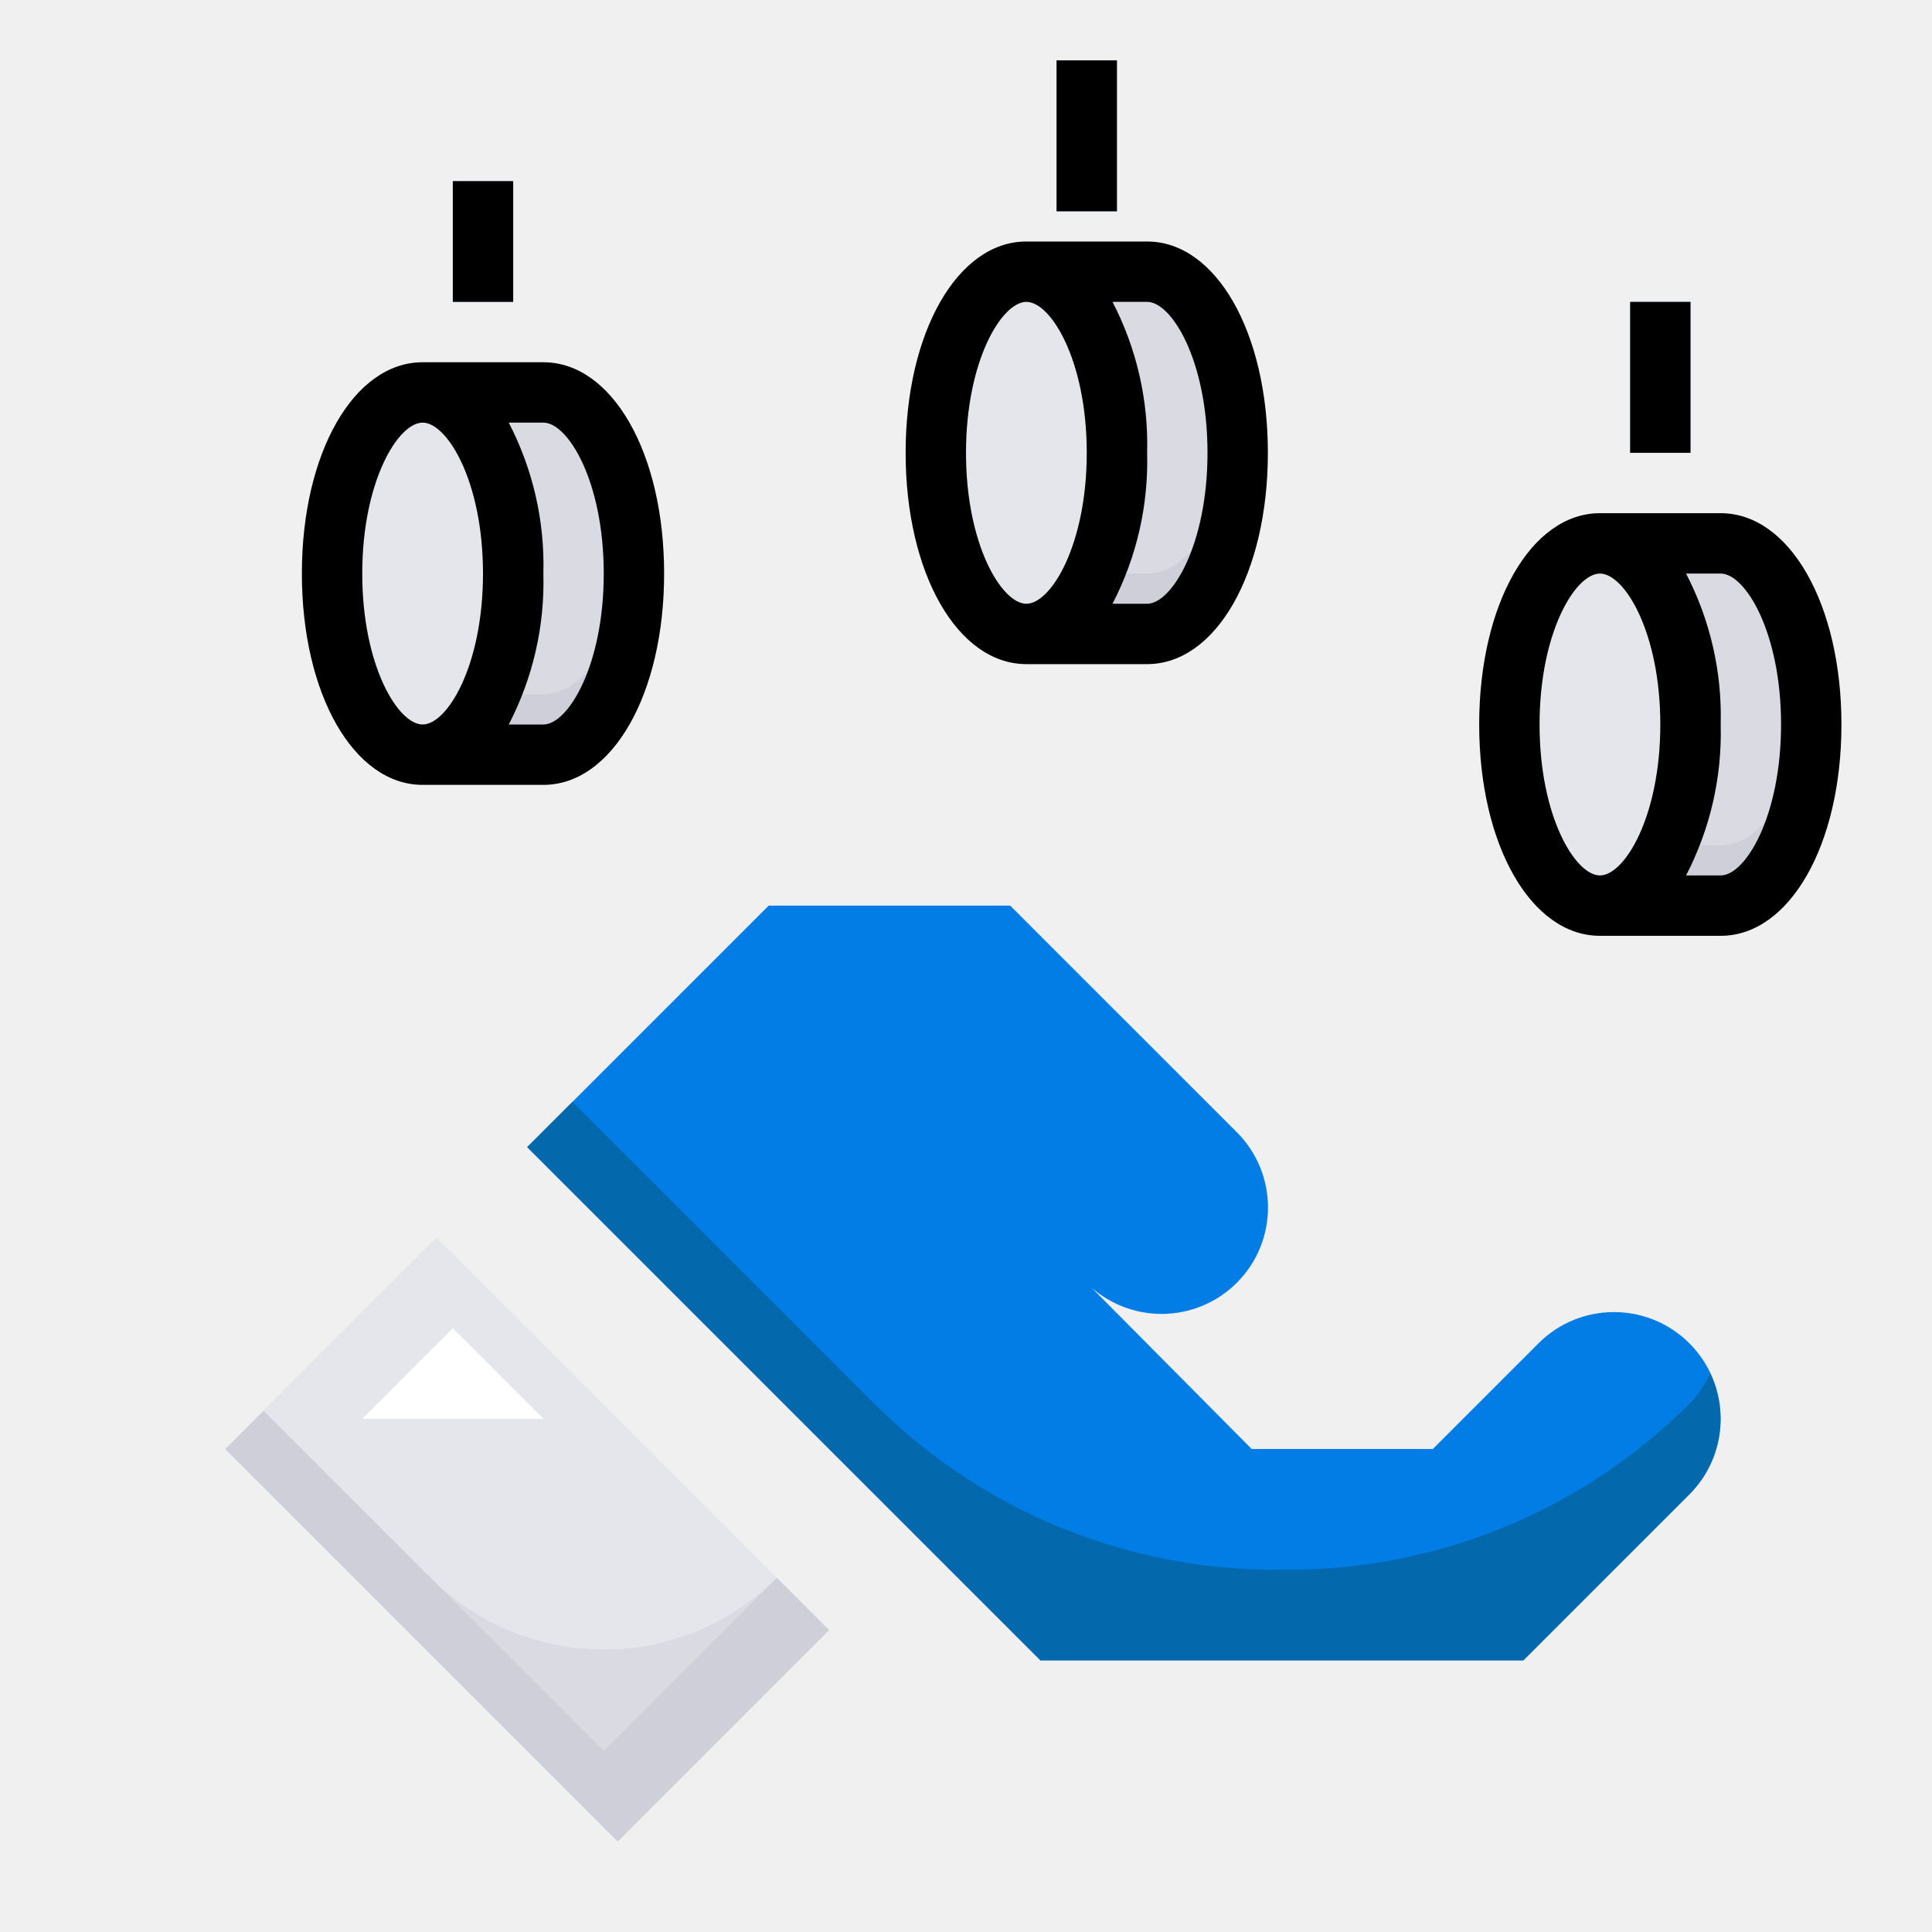
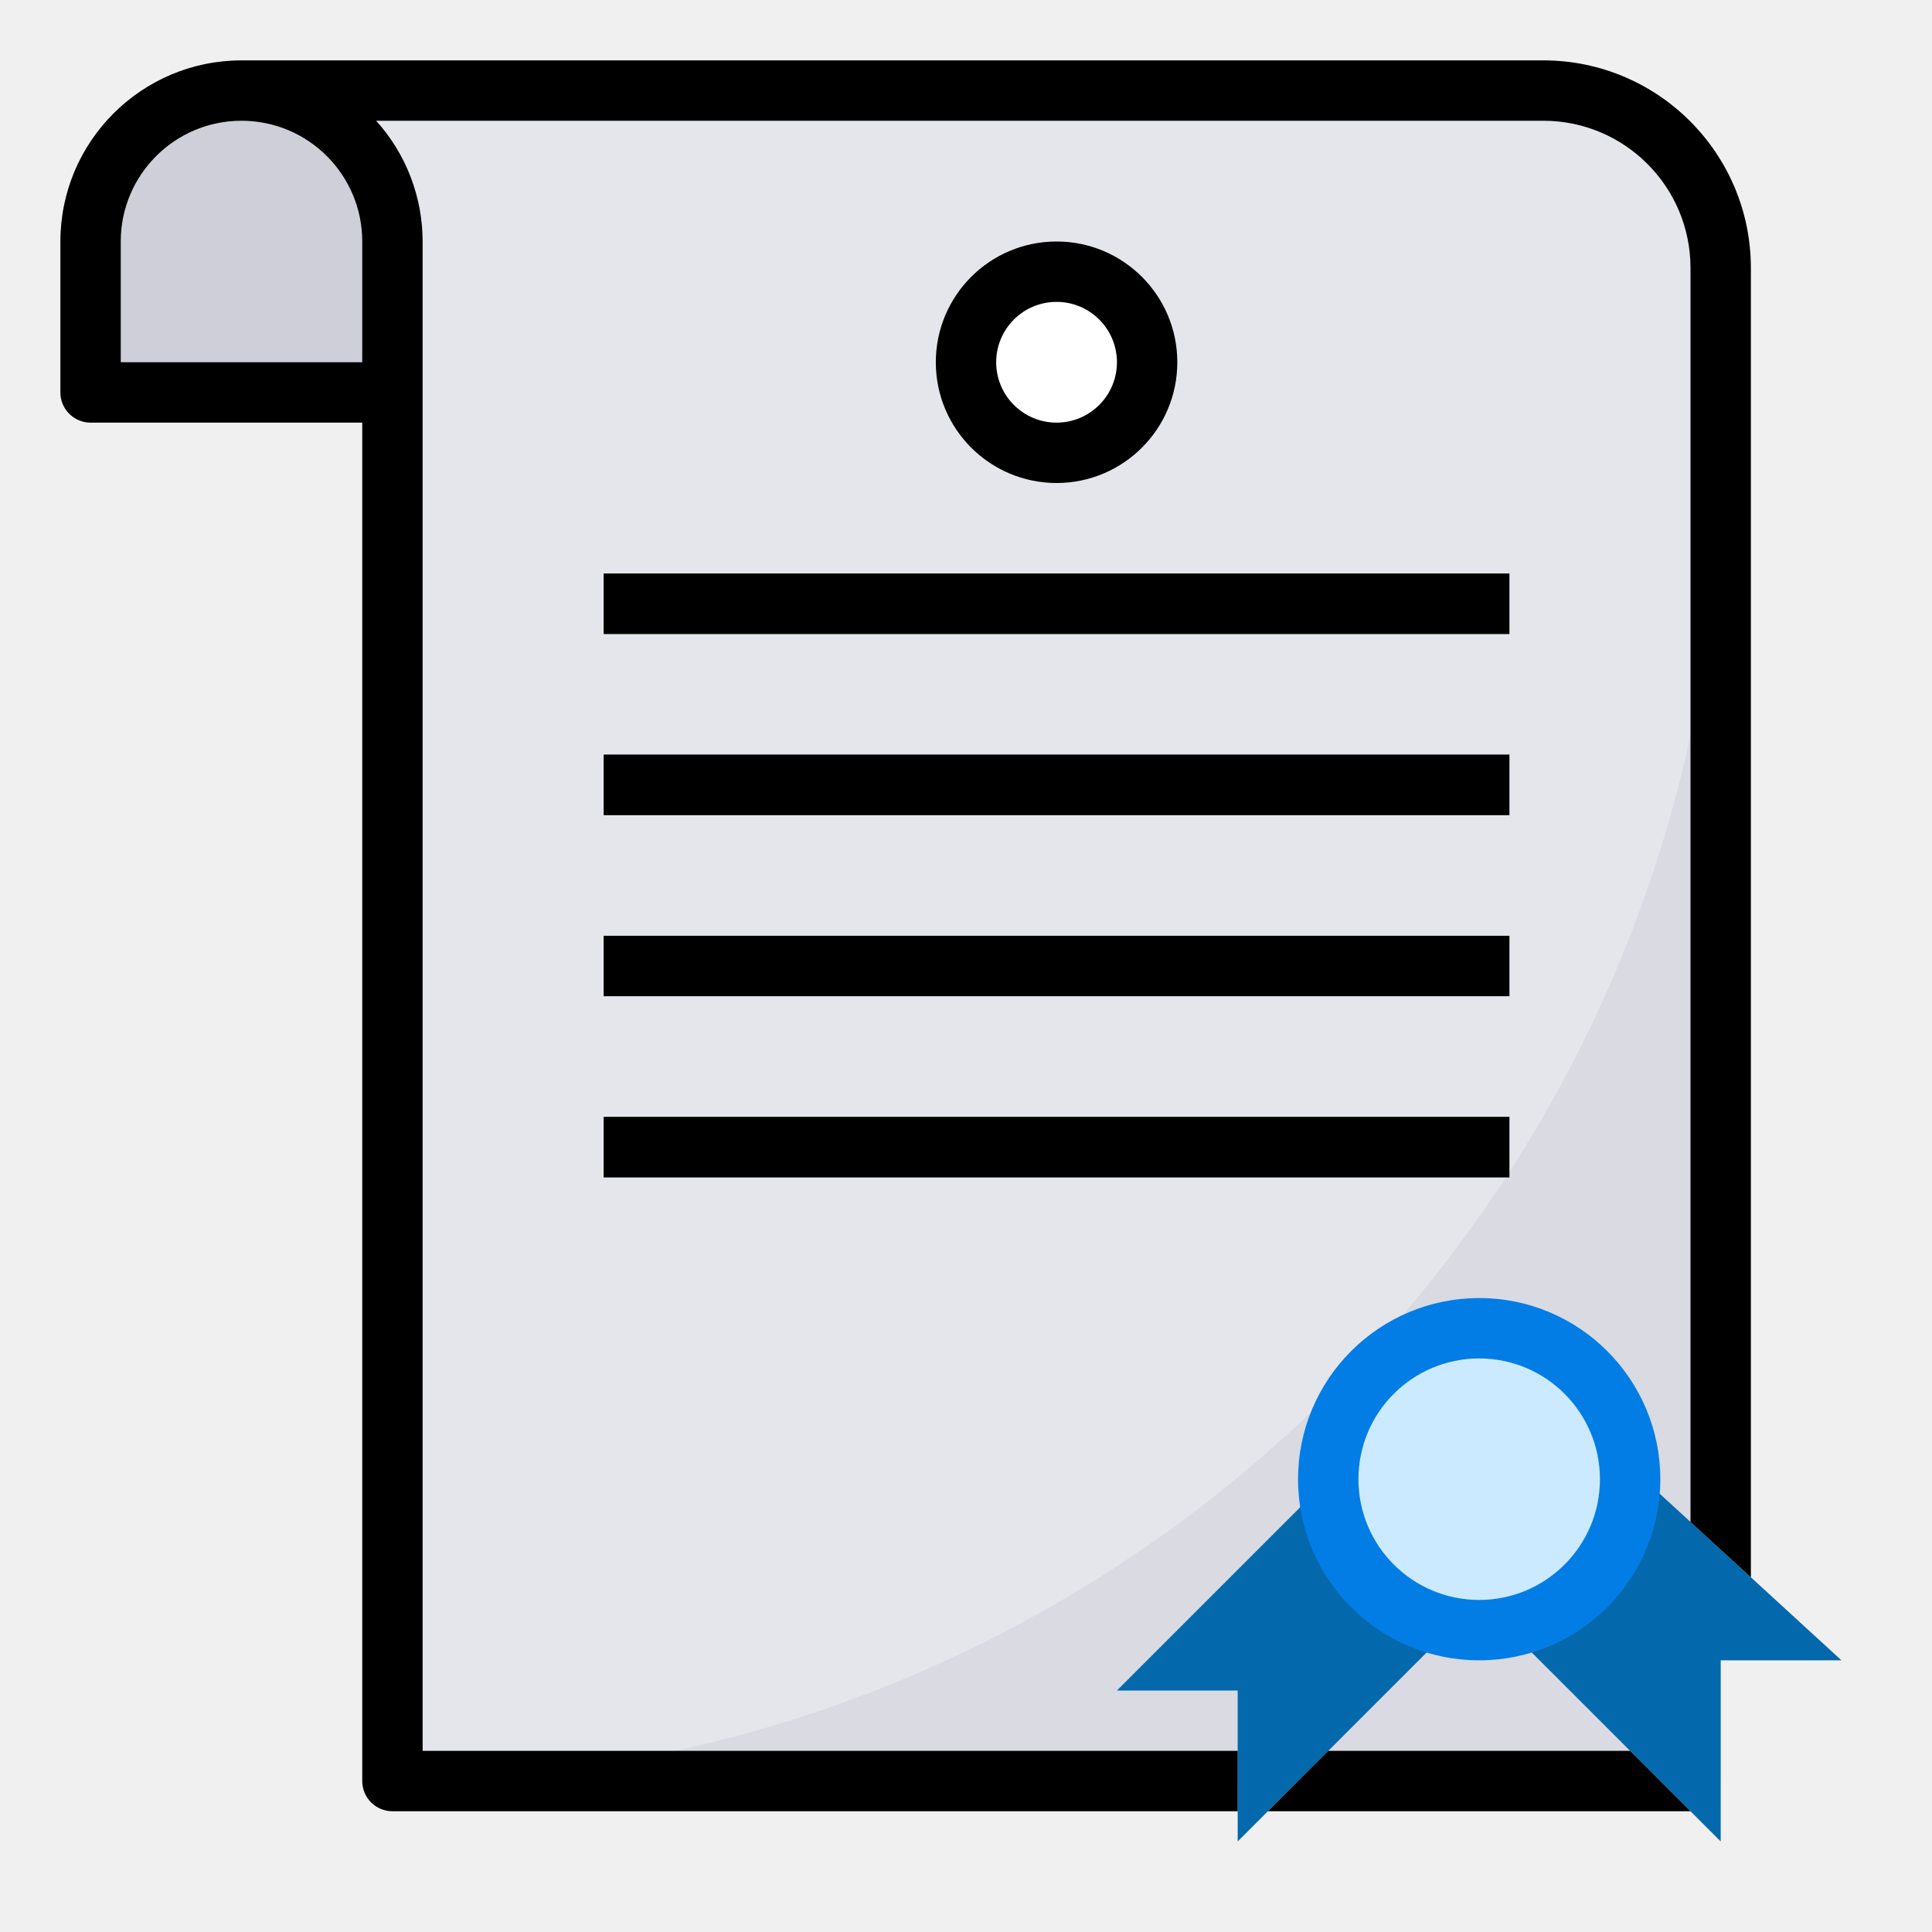
<svg xmlns="http://www.w3.org/2000/svg" id="fill" viewBox="0 0 64 64">
-   <path d="M18,13H14V25h4c1.657,0,3-2.686,3-6S19.657,13,18,13Z" style="fill:#d9dae2" />
-   <path d="M18,23H14v2h4c1.657,0,3-2.686,3-6,0-.341-.018-.674-.045-1C20.717,20.837,19.486,23,18,23Z" style="fill:#cfcfd9" />
-   <rect height="18.385" style="fill:#d9dae2" transform="translate(-30.947 27.287) rotate(-45)" width="9.899" x="12.515" y="41.808" />
-   <polygon points="25.732 52.268 20 58 8.732 46.732 7.464 48 20.464 61 27.464 54 25.732 52.268" style="fill:#cfcfd9" />
-   <path d="M25.732,52.268,14.464,41,8.732,46.732l5.536,5.536a8.106,8.106,0,0,0,11.464,0Z" style="fill:#e5e6eb" />
-   <path d="M32.464,38.932l3.508,3.547a3.526,3.526,0,0,0,5,.014h0a3.527,3.527,0,0,0,0-4.986L33.464,30h-8l-8,8,17,17h16l5.5-5.5a3.535,3.535,0,0,0,0-5h0a3.535,3.535,0,0,0-5,0l-3.5,3.5h-6Z" style="fill:#027de5" />
-   <path d="M55.964,46.5h0A18.774,18.774,0,0,1,42.686,52h-.443a18.778,18.778,0,0,1-13.279-5.5l-10-10-1.5,1.5,17,17h16l5.5-5.5a3.525,3.525,0,0,0,.688-4A3.5,3.5,0,0,1,55.964,46.5Z" style="fill:#0468ad" />
-   <path d="M38,9H34V21h4c1.657,0,3-2.686,3-6S39.657,9,38,9Z" style="fill:#d9dae2" />
-   <ellipse cx="14" cy="19" rx="3" ry="6" style="fill:#e5e6eb" />
-   <path d="M57,18H53V30h4c1.657,0,3-2.686,3-6S58.657,18,57,18Z" style="fill:#d9dae2" />
-   <path d="M38,19H34v2h4c1.657,0,3-2.686,3-6,0-.341-.018-.674-.045-1C40.717,16.837,39.486,19,38,19Z" style="fill:#cfcfd9" />
-   <path d="M57,28H53v2h4c1.657,0,3-2.686,3-6,0-.341-.018-.674-.045-1C59.717,25.837,58.486,28,57,28Z" style="fill:#cfcfd9" />
-   <rect height="5" style="fill:#94c7f2" width="2" x="54" y="10" />
-   <rect height="4" style="fill:#94c7f2" width="2" x="15" y="6" />
-   <rect height="5" style="fill:#94c7f2" width="2" x="35" y="2" />
-   <ellipse cx="34" cy="15" rx="3" ry="6" style="fill:#e5e6eb" />
-   <ellipse cx="53" cy="24" rx="3" ry="6" style="fill:#e5e6eb" />
-   <polygon points="18 47 15 44 12 47 18 47" style="fill:#fff" />
-   <path d="M38,8H34c-2.28,0-4,3.009-4,7s1.72,7,4,7h4c2.28,0,4-3.009,4-7S40.28,8,38,8Zm-6,7c0-3.052,1.185-5,2-5s2,1.948,2,5-1.185,5-2,5S32,18.052,32,15Zm6,5H36.853A10.239,10.239,0,0,0,38,15a10.239,10.239,0,0,0-1.147-5H38c.815,0,2,1.948,2,5S38.815,20,38,20Z" />
-   <path d="M18,12H14c-2.28,0-4,3.009-4,7s1.72,7,4,7h4c2.28,0,4-3.009,4-7S20.28,12,18,12Zm-6,7c0-3.052,1.185-5,2-5s2,1.948,2,5-1.185,5-2,5S12,22.052,12,19Zm6,5H16.853A10.239,10.239,0,0,0,18,19a10.239,10.239,0,0,0-1.147-5H18c.815,0,2,1.948,2,5S18.815,24,18,24Z" />
-   <path d="M57,17H53c-2.28,0-4,3.009-4,7s1.72,7,4,7h4c2.28,0,4-3.009,4-7S59.28,17,57,17Zm-6,7c0-3.052,1.185-5,2-5s2,1.948,2,5-1.185,5-2,5S51,27.052,51,24Zm6,5H55.853A10.239,10.239,0,0,0,57,24a10.239,10.239,0,0,0-1.147-5H57c.815,0,2,1.948,2,5S57.815,29,57,29Z" />
-   <rect height="5" width="2" x="54" y="10" />
-   <rect height="4" width="2" x="15" y="6" />
-   <rect height="5" width="2" x="35" y="2" />
+   <path d="M51.129,3H8A5,5,0,0,0,3,8v5H13V59H57V8.871A5.87,5.87,0,0,0,51.129,3Z" style="fill:#d9dae2" />
+   <path d="M51.129,3H8A5,5,0,0,0,3,8v5H13V59h0A44,44,0,0,0,57,15V8.871A5.87,5.87,0,0,0,51.129,3Z" style="fill:#e5e6eb" />
+   <polygon points="49 44 37 56 41 56 41 61 49 53 57 61 57 55 61 55 49 44" style="fill:#0468ad" />
+   <rect height="2" style="fill:#444" width="30" x="20" y="19" />
+   <rect height="2" style="fill:#444" width="30" x="20" y="25" />
+   <rect height="2" style="fill:#444" width="30" x="20" y="31" />
+   <rect height="2" style="fill:#444" width="30" x="20" y="37" />
+   <circle cx="35" cy="12" r="3" style="fill:#fff" />
+   <path d="M8,3H8a5,5,0,0,1,5,5v5a0,0,0,0,1,0,0H3a0,0,0,0,1,0,0V8A5,5,0,0,1,8,3Z" style="fill:#cfcfd9" />
+   <circle cx="49" cy="49" r="6" style="fill:#027de5" />
+   <circle cx="49" cy="49" r="4" style="fill:#cceaff" />
+   <polygon points="44 58 42 60 56 60 54 58 44 58" />
+   <path d="M51.129,2H8A6.006,6.006,0,0,0,2,8v5a1,1,0,0,0,1,1h9V59a1,1,0,0,0,1,1H41V58H14V8a5.969,5.969,0,0,0-1.54-4H51.129A4.877,4.877,0,0,1,56,8.871V50.417l2,1.833V8.871A6.878,6.878,0,0,0,51.129,2ZM12,12H4V8a4,4,0,0,1,8,0Z" />
+   <rect height="2" width="30" x="20" y="19" />
+   <rect height="2" width="30" x="20" y="25" />
+   <rect height="2" width="30" x="20" y="31" />
+   <rect height="2" width="30" x="20" y="37" />
+   <path d="M39,12a4,4,0,1,0-4,4A4,4,0,0,0,39,12Zm-6,0a2,2,0,1,1,2,2A2,2,0,0,1,33,12Z" />
</svg>
